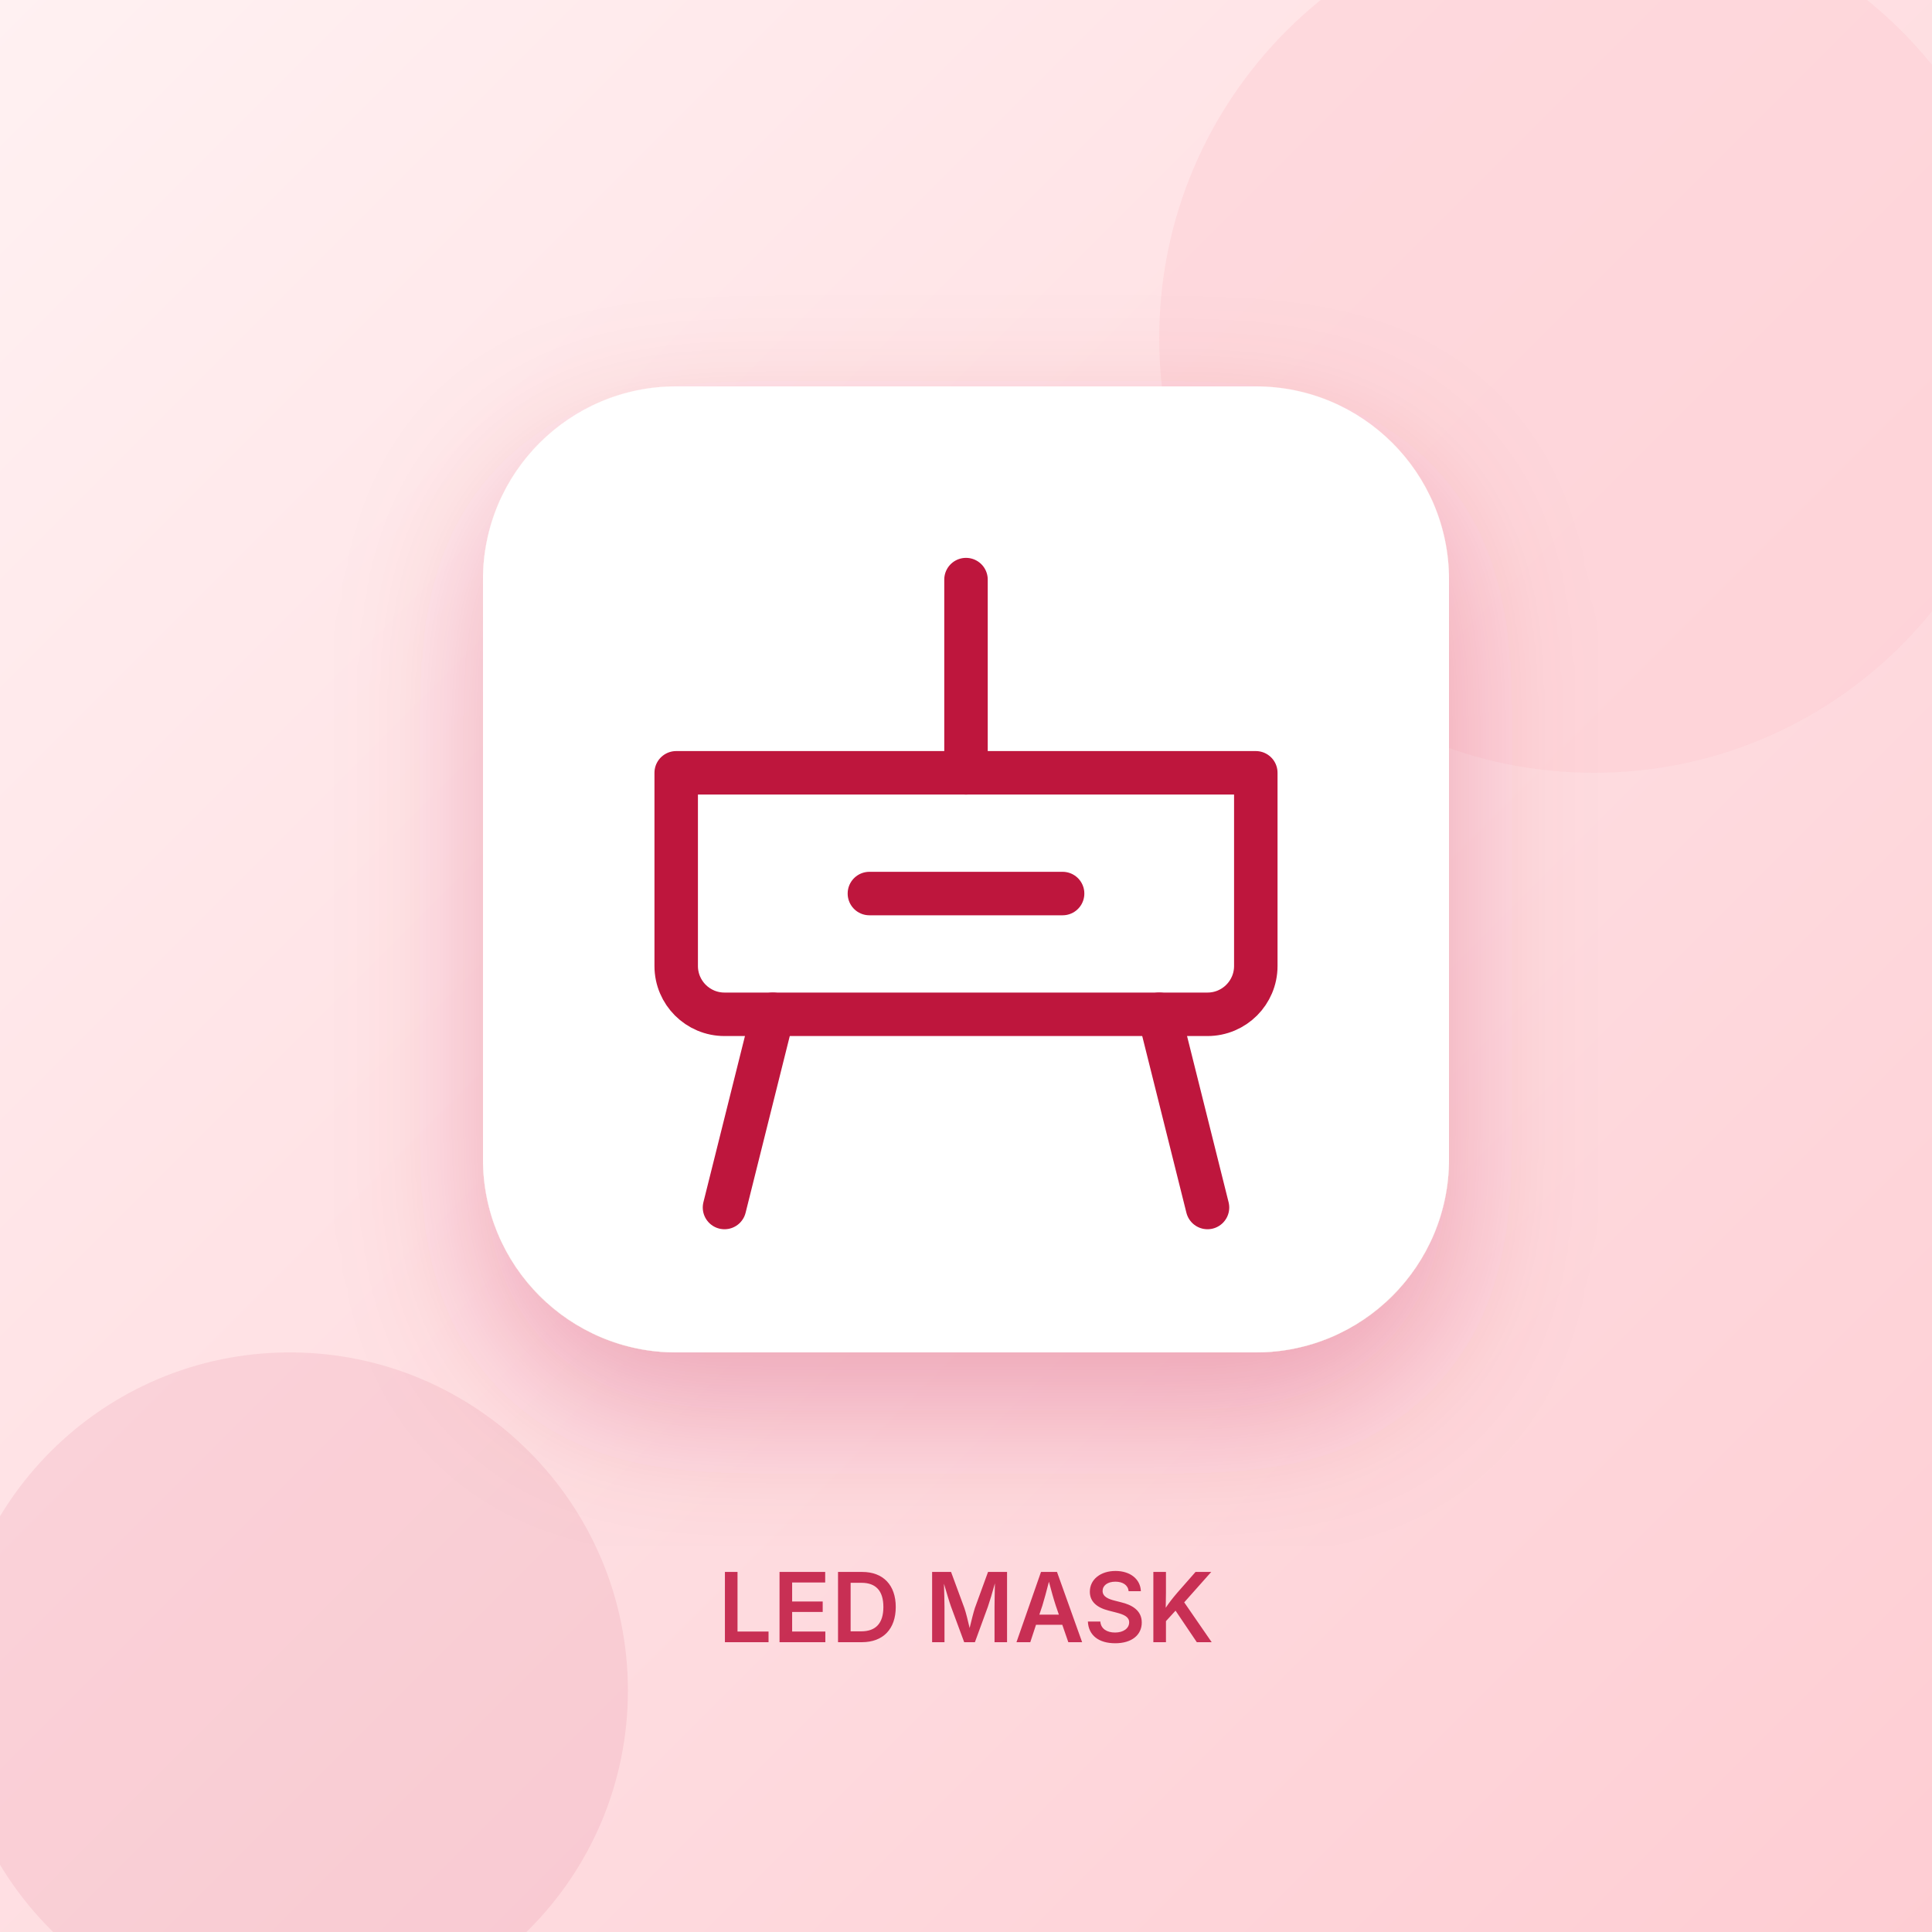
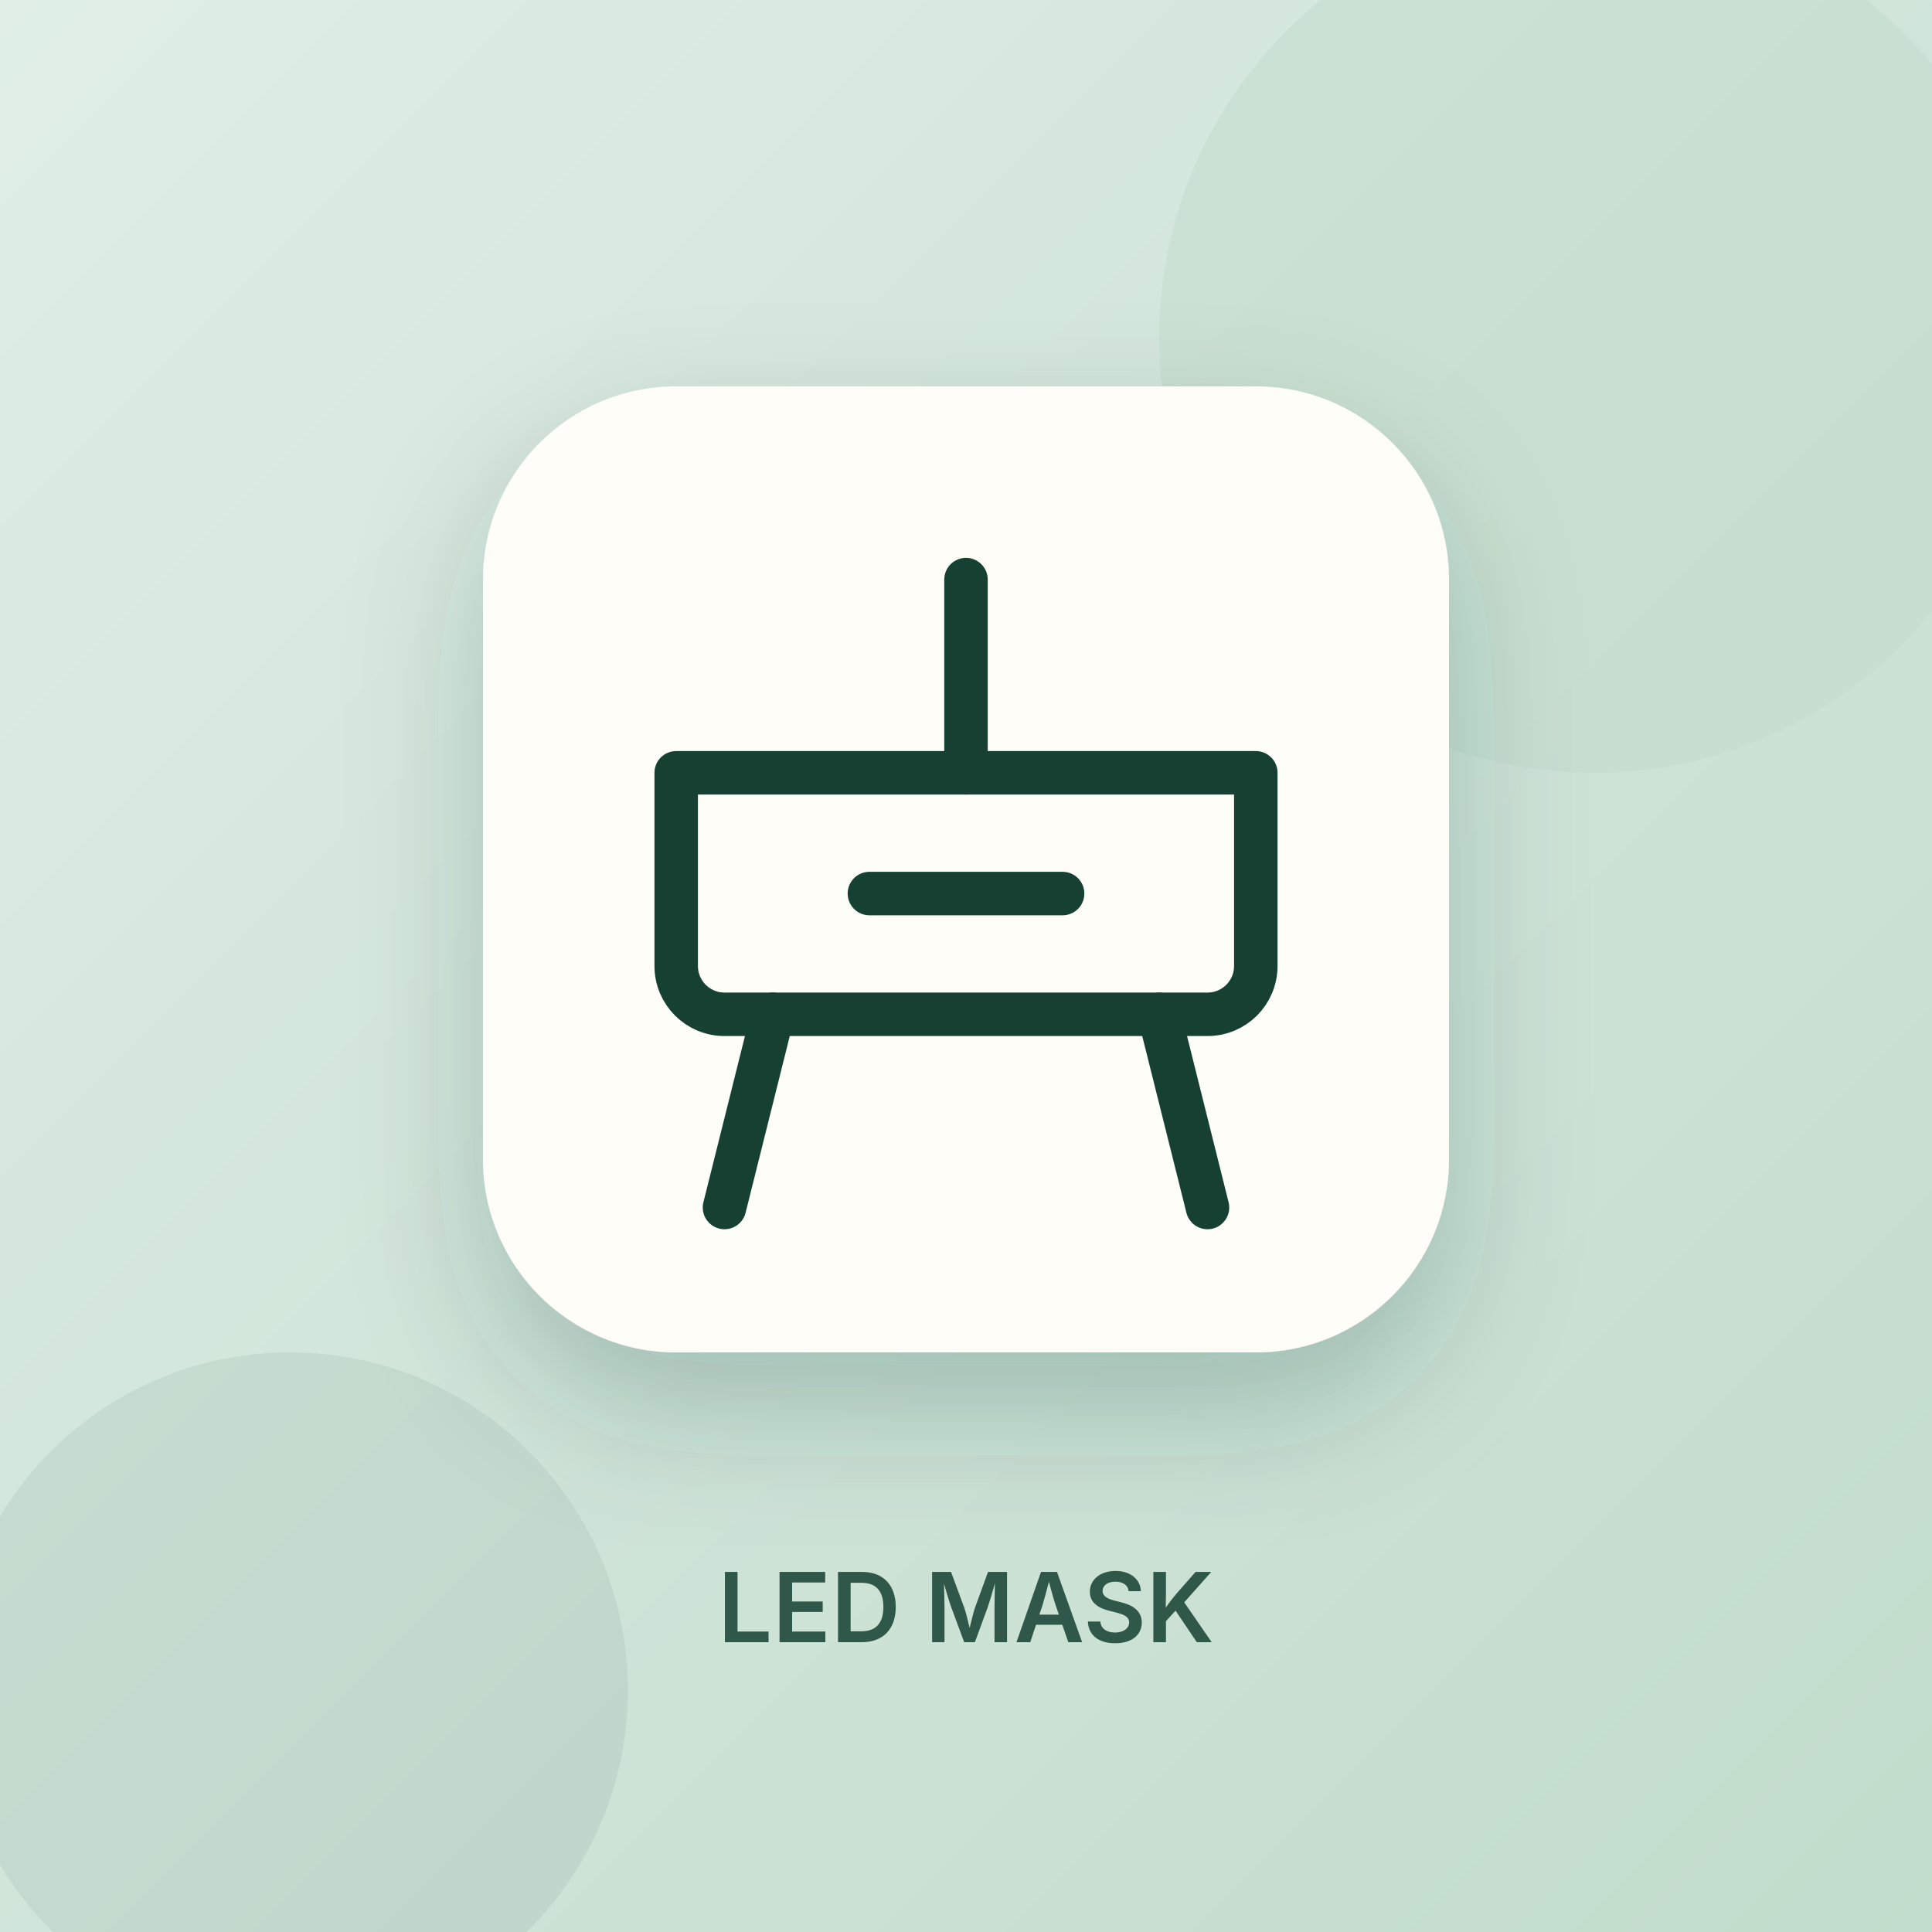
<svg xmlns="http://www.w3.org/2000/svg" viewBox="0 0 400 400" width="400" height="400">
  <defs>
    <linearGradient id="g" x1="0" y1="0" x2="1" y2="1">
-       <stop offset="0" stop-color="#fff1f2" />
-       <stop offset="1" stop-color="#fecdd3" />
+       <stop offset="0" stop-color="#e0eee6" />
+       <stop offset="1" stop-color="#c1dccc" />
    </linearGradient>
    <filter id="s" x="-20%" y="-20%" width="140%" height="140%">
-       <feDropShadow dx="0" dy="12" stdDeviation="14" flood-color="#be123c" flood-opacity="0.25" />
+       <feDropShadow dx="0" dy="12" stdDeviation="14" flood-color="#143f31" flood-opacity="0.22" />
    </filter>
  </defs>
  <rect width="400" height="400" fill="url(#g)" />
-   <circle cx="330" cy="70" r="90" fill="#fecdd3" opacity="0.5" />
-   <circle cx="60" cy="350" r="70" fill="#be123c" opacity="0.08" />
+   <circle cx="330" cy="70" r="90" fill="#c1dccc" opacity="0.55" />
+   <circle cx="60" cy="350" r="70" fill="#143f31" opacity="0.07" />
  <g transform="translate(100 80)" filter="url(#s)">
-     <rect x="0" y="0" width="200" height="200" rx="40" fill="#fff" />
-     <g fill="none" stroke="#be123c" stroke-width="9" stroke-linecap="round" stroke-linejoin="round">
+     <rect x="0" y="0" width="200" height="200" rx="40" fill="#fffdf7" />
+     <g fill="none" stroke="#143f31" stroke-width="9" stroke-linecap="round" stroke-linejoin="round">
      <path d="M40 80h120v40a10 10 0 0 1-10 10H50a10 10 0 0 1-10-10z" />
      <path d="M60 130l-10 40M140 130l10 40M100 40v40" />
      <path d="M80 105h40" />
    </g>
  </g>
-   <text x="200" y="340" text-anchor="middle" font-family="Inter, Arial, sans-serif" font-size="20" font-weight="600" fill="#be123c" opacity="0.85">LED MASK</text>
+   <text x="200" y="340" text-anchor="middle" font-family="Inter, Arial, sans-serif" font-size="20" font-weight="600" fill="#143f31" opacity="0.85">LED MASK</text>
</svg>
